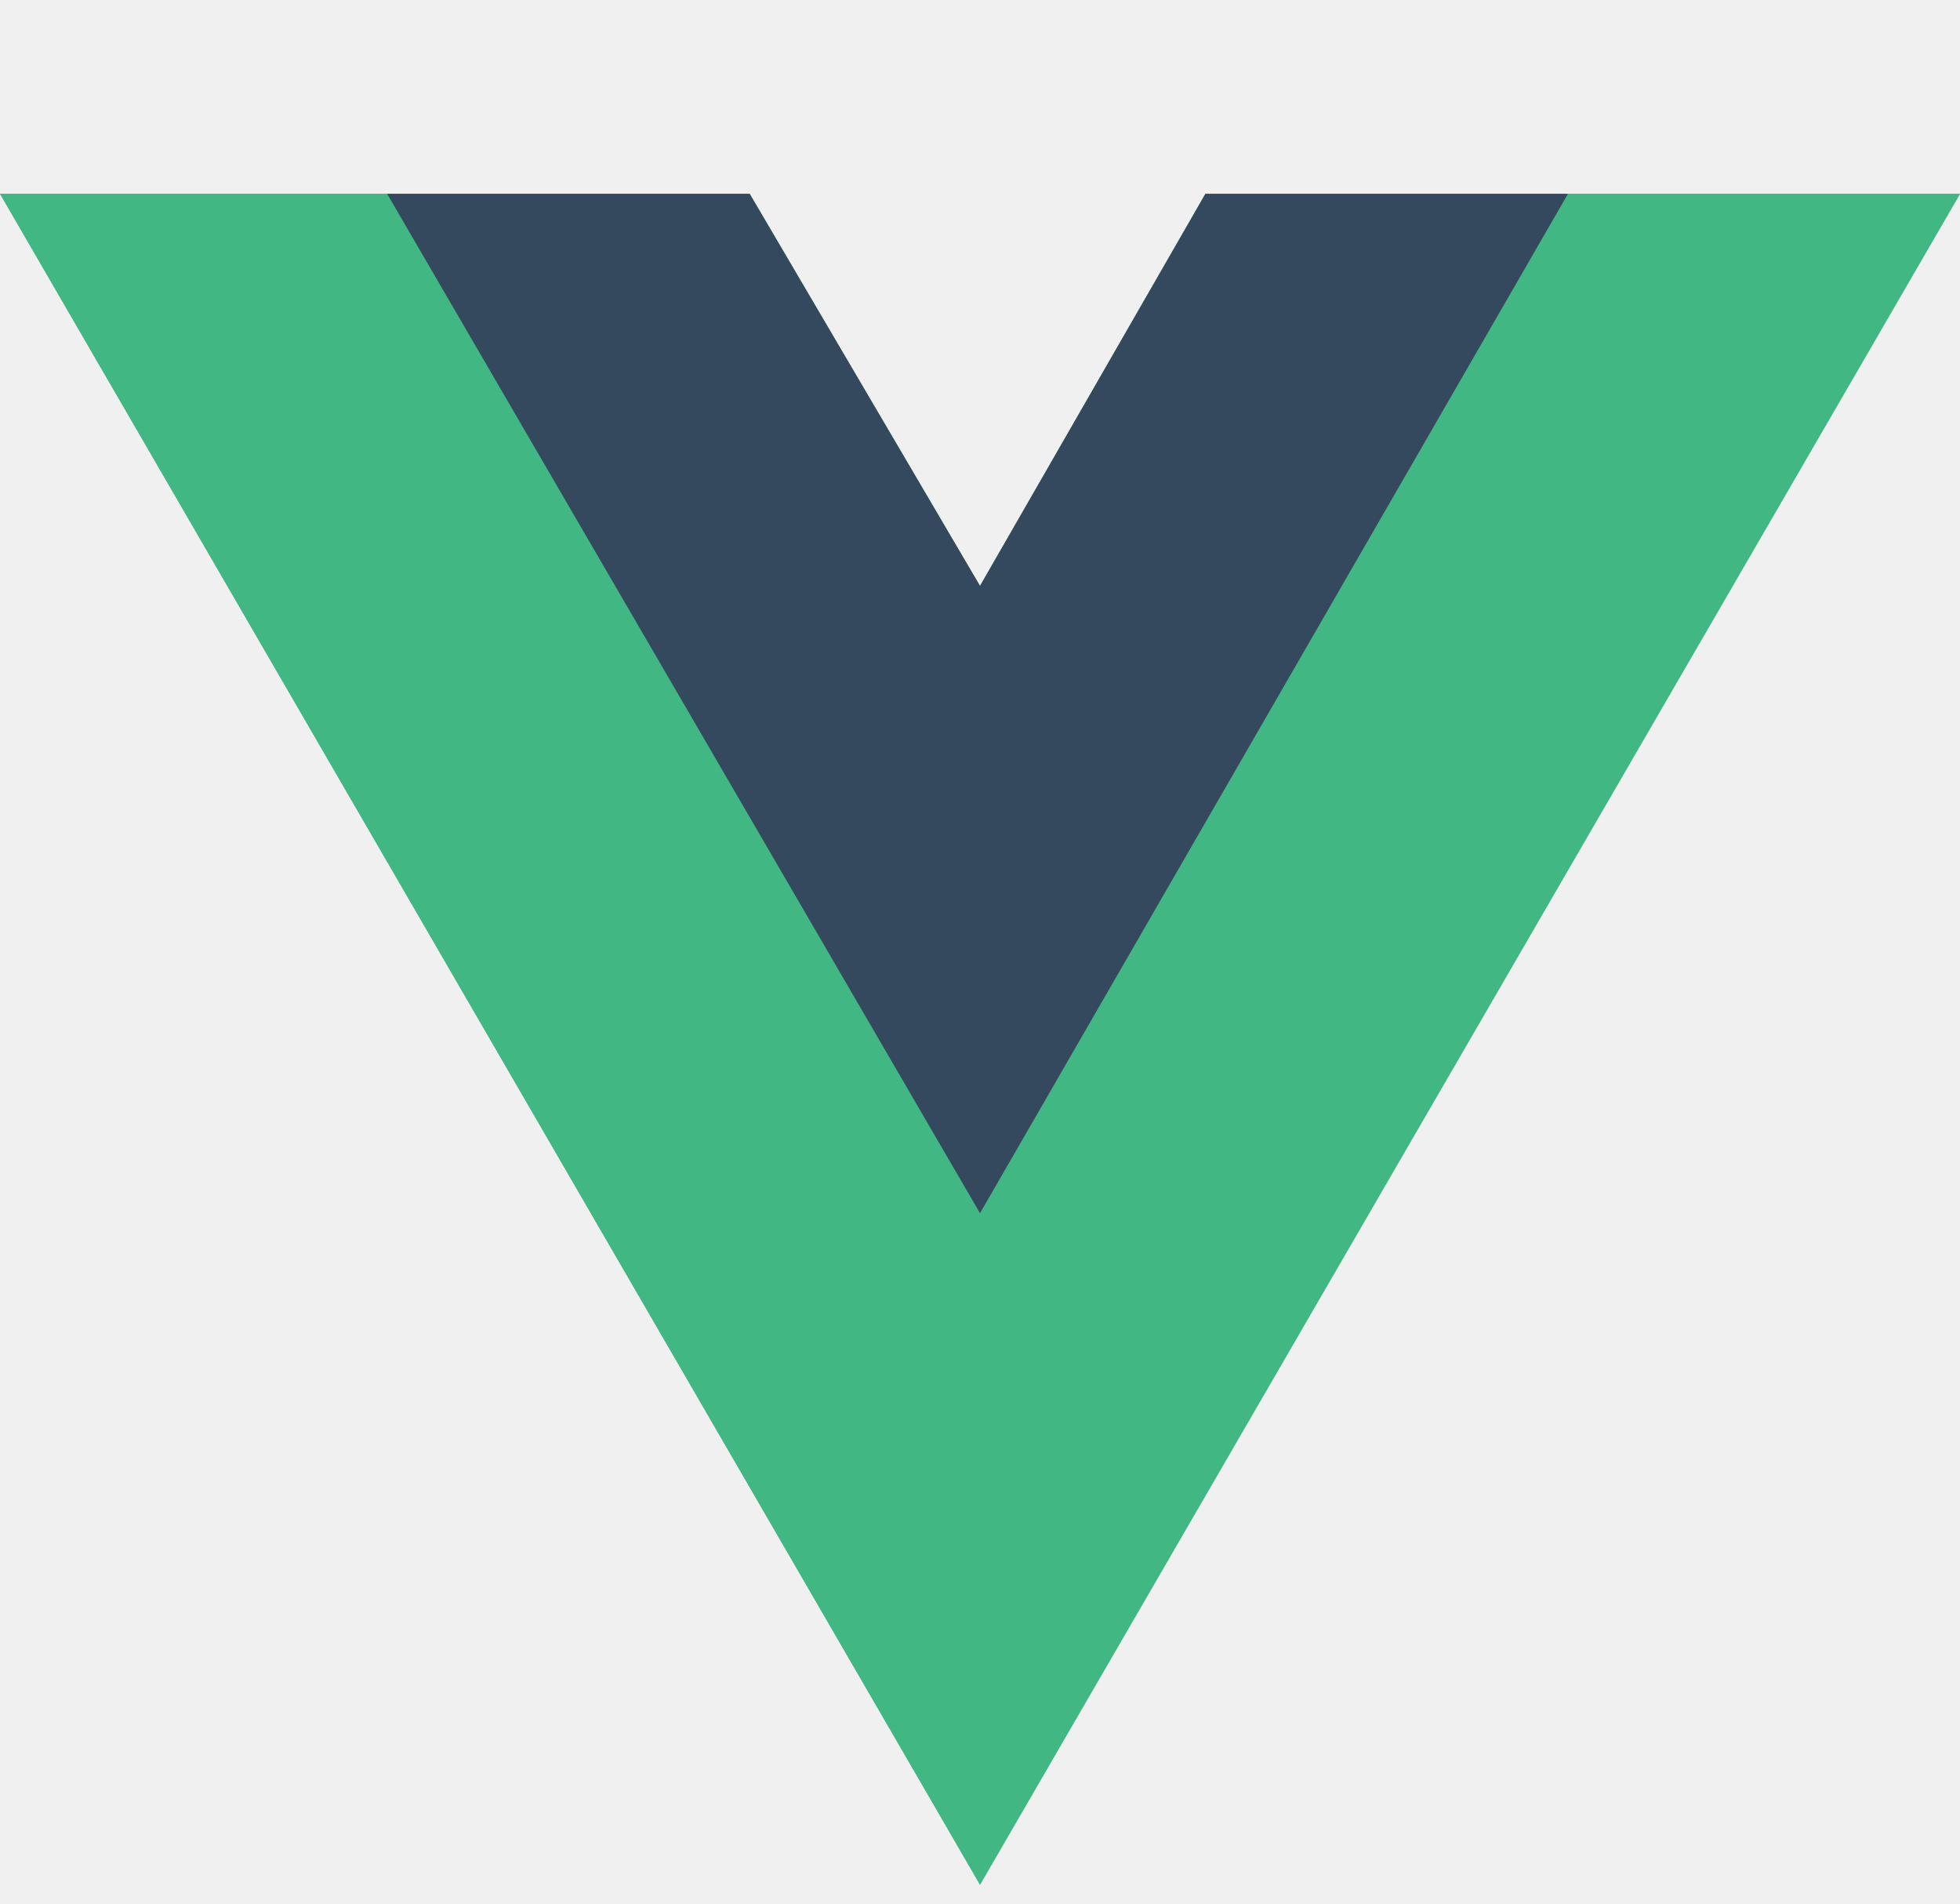
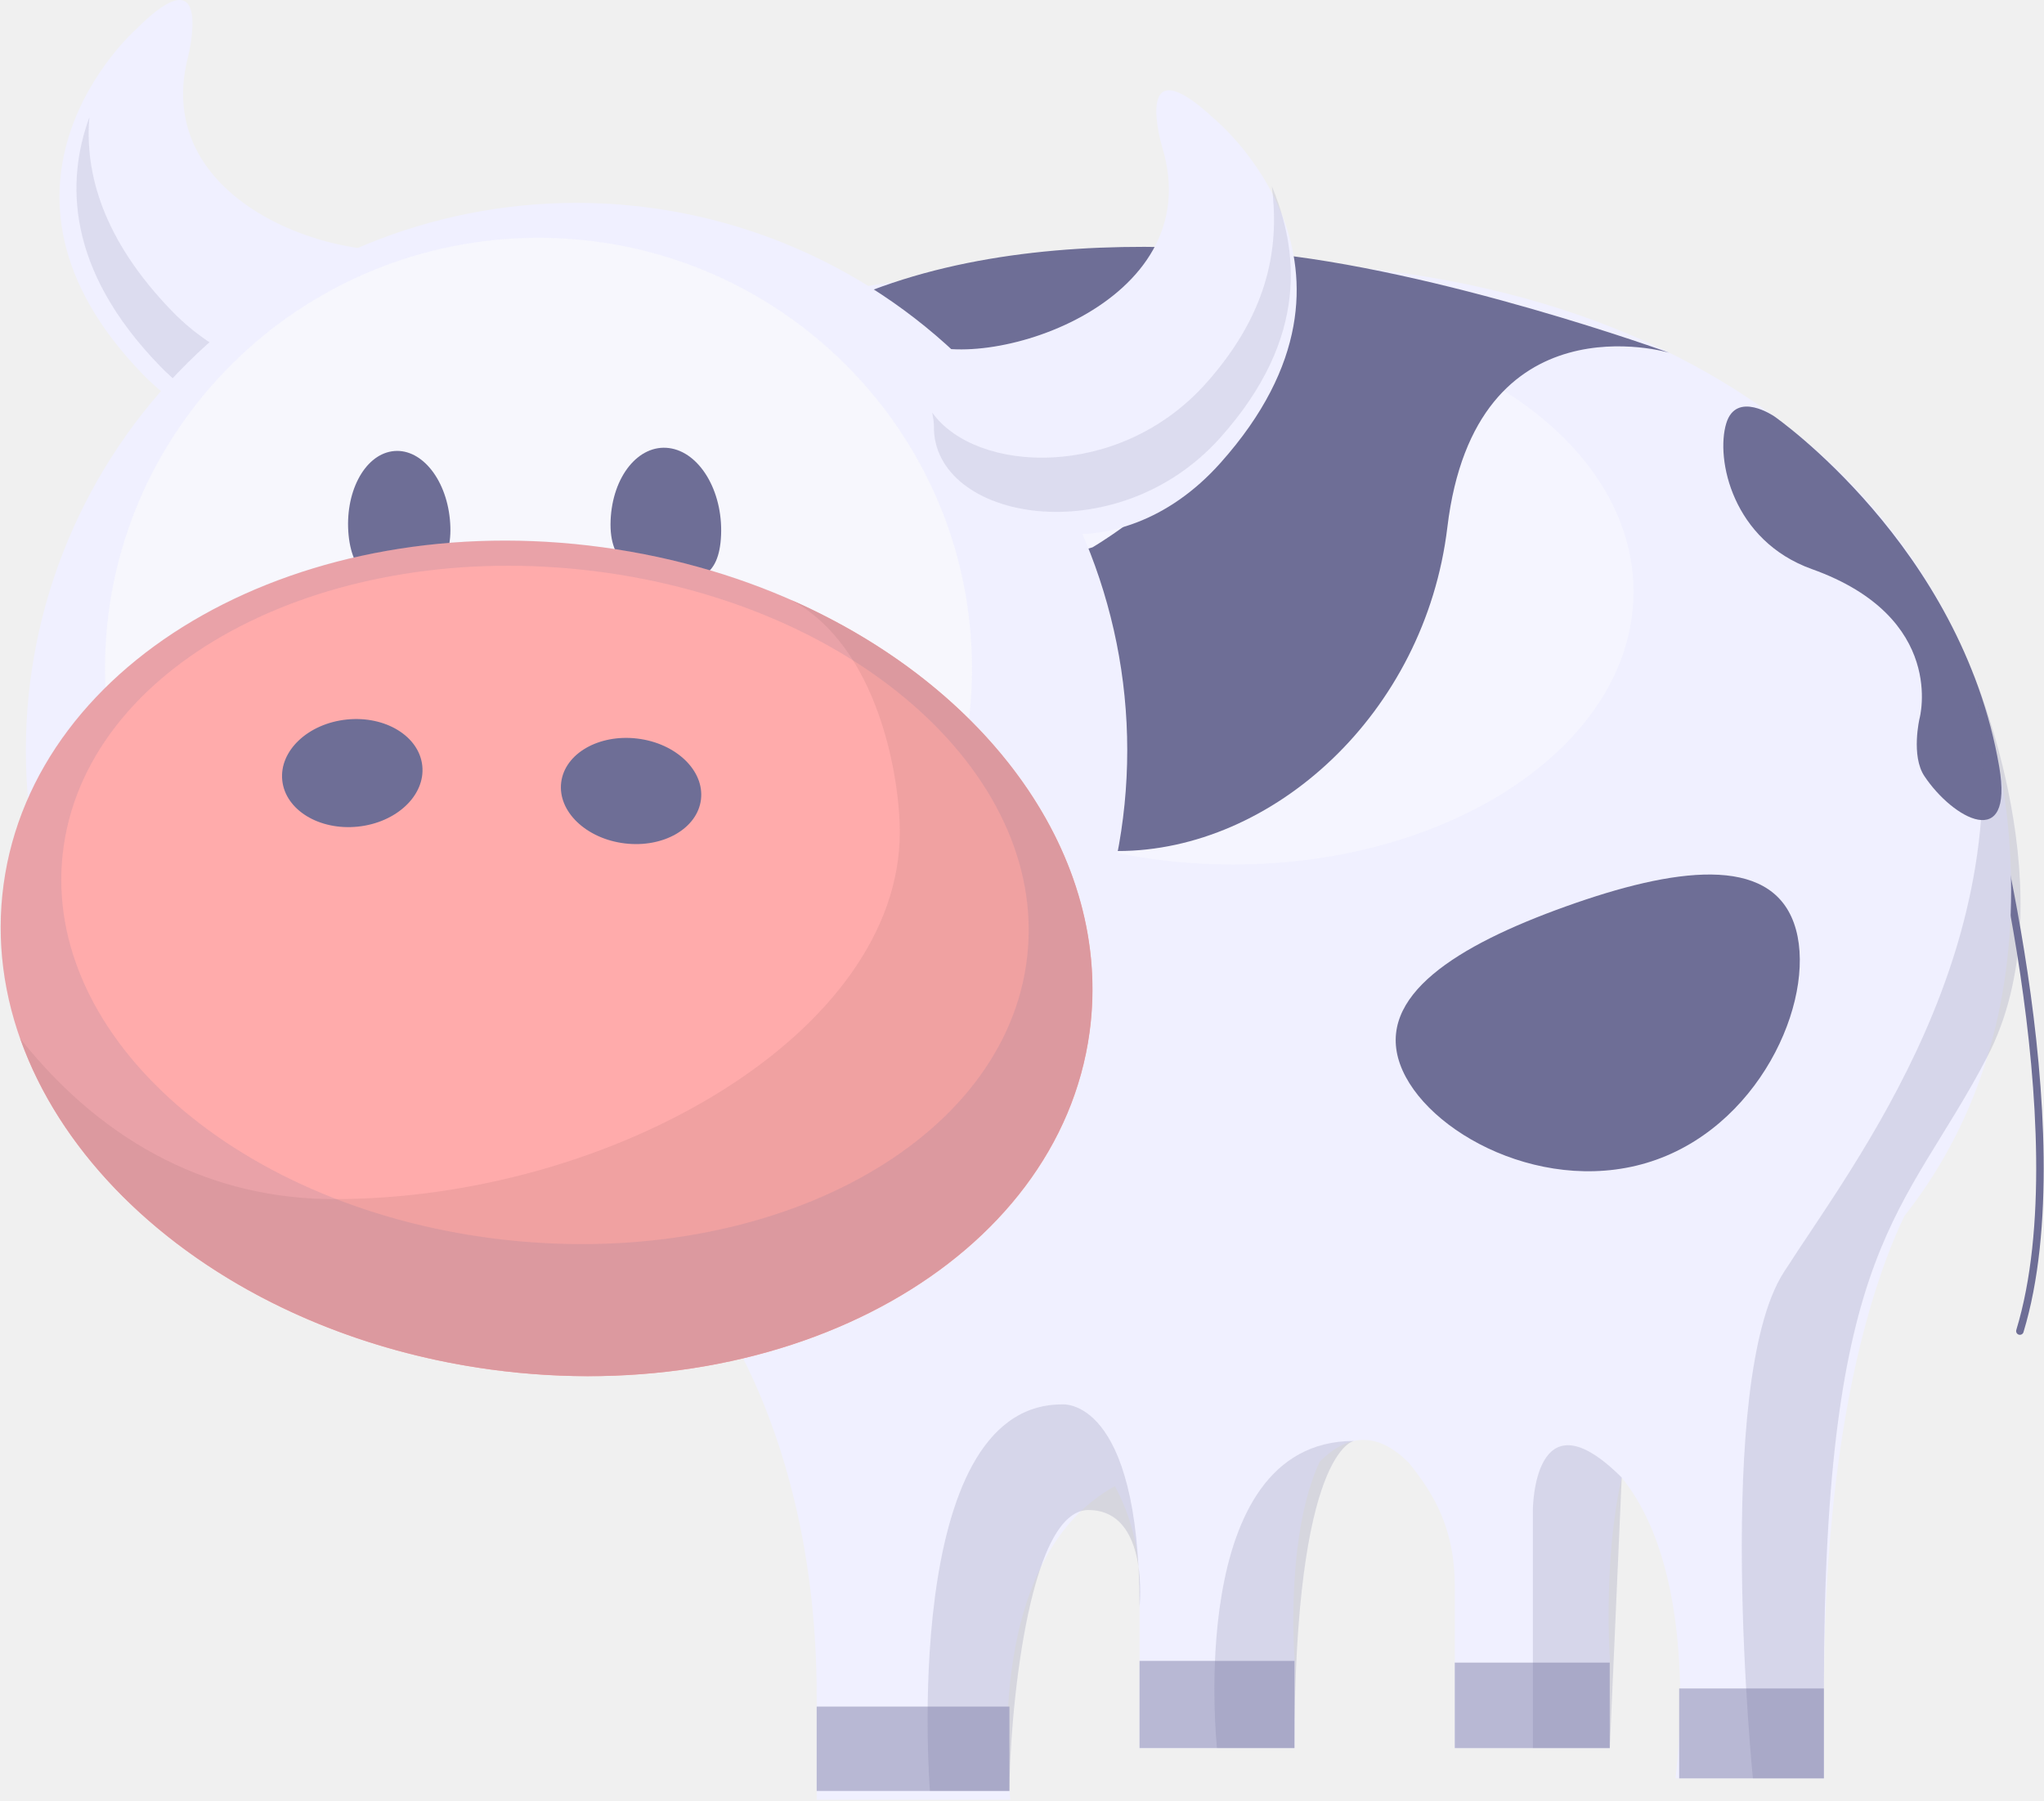
- <svg xmlns="http://www.w3.org/2000/svg" aria-hidden="true" role="img" class="iconify iconify--logos" width="37.07" height="36" preserveAspectRatio="xMidYMid meet" viewBox="0 0 256 198">
-   <path fill="#41B883" d="M204.8 0H256L128 220.8L0 0h97.92L128 51.2L157.44 0h47.36Z" />
-   <path fill="#41B883" d="m0 0l128 220.8L256 0h-51.2L128 132.48L50.56 0H0Z" />
-   <path fill="#35495E" d="M50.56 0L128 133.12L204.8 0h-47.36L128 51.2L97.92 0H50.56Z" />
+ <svg xmlns="http://www.w3.org/2000/svg" height="1200" node-id="1" sillyvg="true" template-height="1200" template-width="1362" version="1.1" viewBox="0 0 1362 1200" width="1362">
+   <defs node-id="38" />
+   <g node-id="40">
+     <path d="M 1320.42 510.87 C 1320.42 510.87 1386.99 752.13 1345.93 887.03" fill="none" group-id="1" id="Shape" node-id="9" stroke="#6e6e96" stroke-linecap="round" stroke-width="5" target-height="376.159" target-width="66.569" target-x="1320.418" target-y="510.875" />
+     <path d="M 90.18 19.98 C 90.18 19.98 -26.89 123.76 95.36 249.63 C 167.88 324.28 289.31 296.92 285.74 233.95 C 284.88 218.75 305.02 153.41 294.53 159.67 C 252.72 184.62 97.37 144.97 125.33 37.67 C 125.34 37.67 143.30 -33.64 90.18 19.98 Z" fill="#f0f0ff" fill-rule="nonzero" group-id="1" id="Shape" node-id="10" stroke="none" target-height="357.919" target-width="331.913" target-x="-26.893" target-y="-33.636" />
+     <g node-id="41">
+       <path d="M 59.54 78.18 C 56.47 115.13 68.39 159.71 114.79 207.50 C 175.57 270.07 270.67 260.95 297.77 219.28 C 297.21 223.04 296.91 226.17 297.03 228.31 C 300.60 291.27 179.17 318.64 106.65 243.98 C 43.66 179.13 44.20 120.15 59.54 78.18 Z" fill="#6e6e96" fill-opacity="0.15" fill-rule="nonzero" group-id="1,2" id="Shape" node-id="11" stroke="none" target-height="240.458" target-width="256.939" target-x="43.659" target-y="78.182" />
+     </g>
+     <g node-id="42">
+       <path d="M 1239.69 462.06 C 1239.69 538.71 1194.98 612.23 1115.40 666.43 C 1035.81 720.64 927.87 751.09 815.33 751.09 C 702.78 751.09 594.84 720.64 515.25 666.43 C 435.67 612.23 390.96 538.71 390.96 462.06 C 390.96 385.40 435.67 311.89 515.25 257.69 C 594.84 203.48 702.78 173.03 815.33 173.03 C 927.87 173.03 1035.81 203.48 1115.40 257.69 C 1194.98 311.89 1239.69 385.40 1239.69 462.06 Z" fill="#ffffff" fill-opacity="0.36" fill-rule="nonzero" group-id="1,3" id="Oval" node-id="12" stroke="none" target-height="578.054" target-width="848.729" target-x="390.962" target-y="173.033" />
+     </g>
+     <path d="M 1340.10 592.75 C 1340.10 351.58 1144.61 174.43 823.84 174.43 C 503.07 174.43 243.04 235.42 243.04 476.60 C 243.04 616.71 330.83 762.42 467.26 859.97 C 467.07 859.85 466.89 859.73 466.70 859.60 C 466.70 859.60 544.21 949.84 544.21 1130.54 L 544.21 1199.36 L 673.28 1199.36 C 673.28 1199.36 651.94 1040.58 742.89 990.38 C 752.75 1008.59 759.33 1030.69 759.33 1057.39 C 759.33 1164.95 759.33 1164.95 759.33 1164.95 L 862.58 1164.95 L 862.58 1104.71 C 862.58 1104.71 856.29 1024.09 879.31 974.12 C 899.65 953.78 919.44 955.49 938.61 974.66 C 955.95 996.00 969.41 1019.18 969.41 1057.38 C 969.41 1164.93 969.41 1164.93 969.41 1164.93 L 1072.66 1164.93 L 1072.66 1104.69 C 1072.66 1104.69 1068.21 1039.32 1080.61 984.65 C 1135.37 1052.29 1116.41 1185.10 1116.41 1185.10 L 1215.36 1185.10 L 1215.36 1129.18 C 1215.36 948.04 1249.45 851.06 1268.98 810.34 C 1315.25 751.63 1340.10 678.52 1340.10 592.75 Z" fill="#f0f0ff" fill-rule="nonzero" group-id="1" id="Shape" node-id="13" stroke="none" target-height="1024.923" target-width="1097.052" target-x="243.043" target-y="174.434" />
+     <g node-id="43">
+       <path d="M 1088.45 394.32 C 1088.45 494.71 968.95 576.10 821.55 576.10 C 674.15 576.10 554.65 494.71 554.65 394.32 C 554.65 293.92 674.15 212.53 821.55 212.53 C 968.95 212.53 1088.45 293.92 1088.45 394.32 Z" fill="#ffffff" fill-opacity="0.36" fill-rule="nonzero" group-id="1,4" id="Oval" node-id="14" stroke="none" target-height="363.567" target-width="533.796" target-x="554.651" target-y="212.534" />
+     </g>
+     <path d="M 839.36 168.26 C 840.15 170.95 840.93 173.91 841.72 177.19 C 867.85 283.76 728.02 364.72 728.02 364.72 C 697.57 375.26 651.03 356.86 641.85 349.41 C 507.70 240.52 645.89 240.20 645.89 240.20 C 740.22 264.78 782.39 199.74 806.62 165.81 C 729.29 161.44 645.68 167.17 574.13 196.08 C 378.46 275.19 641.85 567.13 744.89 567.13 C 847.95 567.13 949.51 475.65 964.43 351.41 C 983.03 196.51 1112.24 235.06 1112.24 235.06 C 1112.24 235.06 959.00 179.38 839.36 168.26 Z" fill="#6e6e96" fill-rule="nonzero" group-id="1" id="Shape" node-id="15" stroke="none" target-height="405.684" target-width="733.779" target-x="378.463" target-y="161.443" />
+     <path d="M 751.13 499.97 C 751.13 596.71 712.47 689.49 643.66 757.90 C 574.84 826.30 481.51 864.73 384.19 864.73 C 286.87 864.73 193.53 826.30 124.72 757.90 C 55.90 689.49 17.24 596.71 17.24 499.97 C 17.24 403.23 55.90 310.45 124.72 242.05 C 193.53 173.64 286.87 135.21 384.19 135.21 C 481.51 135.21 574.84 173.64 643.66 242.05 C 712.47 310.45 751.13 403.23 751.13 499.97 Z" fill="#f0f0ff" fill-rule="nonzero" group-id="1" id="Oval" node-id="16" stroke="none" target-height="729.526" target-width="733.89" target-x="17.242" target-y="135.208" />
+     <g node-id="44">
+       <path d="M 647.70 445.61 C 647.70 604.20 518.36 732.76 358.82 732.76 C 199.28 732.76 69.95 604.20 69.95 445.61 C 69.95 287.03 199.28 158.47 358.82 158.47 C 518.36 158.47 647.70 287.03 647.70 445.61 Z" fill="#fafafa" fill-opacity="0.57" fill-rule="nonzero" group-id="1,5" id="Oval" node-id="17" stroke="none" target-height="574.288" target-width="577.749" target-x="69.946" target-y="158.469" />
+     </g>
+     <path d="M 299.77 346.02 C 302.51 373.96 289.31 387.57 270.67 390.51 C 252.03 393.45 235.04 384.59 232.29 356.66 C 229.56 328.73 242.45 303.69 261.08 300.77 C 279.72 297.84 297.04 318.10 299.77 346.02 Z" fill="#6e6e96" fill-rule="nonzero" group-id="1" id="Shape" node-id="18" stroke="none" target-height="95.613" target-width="72.95" target-x="229.559" target-y="297.836" />
+     <path d="M 480.49 356.44 C 479.33 385.74 463.91 388.68 443.58 386.04 C 423.25 383.38 405.71 376.15 406.87 346.85 C 408.05 317.55 425.47 295.94 445.79 298.59 C 466.11 301.22 481.65 327.13 480.49 356.44 Z" fill="#6e6e96" fill-rule="nonzero" group-id="1" id="Shape" node-id="19" stroke="none" target-height="92.745" target-width="75.942" target-x="405.712" target-y="295.936" />
+     <g node-id="45">
+       <path d="M 326.85 912.61 C 127.06 885.38 -18.19 740.67 2.42 589.38 C 23.04 438.09 201.71 337.51 401.50 364.73 C 601.30 391.95 746.55 536.67 725.94 687.96 C 705.32 839.25 526.65 939.83 326.85 912.61 Z" fill="#ffabab" fill-rule="nonzero" group-id="1,6" id="Oval" node-id="20" stroke="none" target-height="602.32" target-width="764.74" target-x="-18.191" target-y="337.508" />
+     </g>
+     <path d="M 526.99 399.74 C 585.21 430.90 599.58 517.85 599.58 554.50 C 599.58 688.54 408.08 799.09 222.60 799.09 C 143.53 799.09 70.90 764.36 13.52 692.16 C 52.18 801.47 173.39 891.74 326.89 912.66 C 526.73 939.90 705.43 839.29 726.05 687.96 C 741.99 570.72 658.36 457.50 526.99 399.74 Z" fill="#f0a1a1" fill-rule="nonzero" group-id="1" id="Shape" node-id="21" stroke="none" target-height="540.154" target-width="728.476" target-x="13.518" target-y="399.743" />
+     <path d="M 1332.15 510.87 C 1342.02 568.20 1301.27 545.72 1282.27 517.16 C 1273.27 503.63 1279.06 478.83 1279.06 478.83 C 1279.06 478.83 1297.64 411.54 1207.37 379.26 C 1154.46 360.33 1143.05 305.98 1150.27 282.14 C 1156.95 260.06 1182.22 277.42 1182.22 277.42 C 1182.22 277.42 1306.78 363.67 1332.15 510.87 Z" fill="#6e6e96" fill-rule="nonzero" group-id="1" id="Shape" node-id="22" stroke="none" target-height="308.141" target-width="198.974" target-x="1143.045" target-y="260.059" />
+     <g node-id="46">
+       <path d="M 238.43 550.87 C 212.66 553.53 190.12 539.72 188.08 520.01 C 186.04 500.31 205.28 482.17 231.04 479.50 C 256.81 476.84 279.35 490.65 281.39 510.36 C 283.43 530.07 264.19 548.20 238.43 550.87 Z" fill="#6e6e96" fill-rule="nonzero" group-id="1,7" id="Oval" node-id="23" stroke="none" target-height="76.693" target-width="97.387" target-x="186.041" target-y="476.839" />
+     </g>
+     <g node-id="47">
+       <path d="M 416.26 562.04 C 390.54 558.91 371.59 540.74 373.94 521.45 C 376.29 502.16 399.04 489.07 424.76 492.20 C 450.48 495.33 469.42 513.51 467.08 532.79 C 464.73 552.08 441.97 565.18 416.26 562.04 Z" fill="#6e6e96" fill-rule="nonzero" group-id="1,8" id="Oval" node-id="24" stroke="none" target-height="76.109" target-width="97.831" target-x="371.593" target-y="489.067" />
+     </g>
+     <path d="M 932.92 709.20 C 916.61 663.63 970.87 630.04 1043.33 604.07 C 1115.80 578.09 1179.06 569.61 1195.37 615.17 C 1211.70 660.74 1176.25 746.82 1103.79 772.79 C 1031.30 798.77 949.25 754.76 932.92 709.20 Z" fill="#6e6e96" fill-rule="nonzero" group-id="1" id="Shape" node-id="25" stroke="none" target-height="229.156" target-width="295.091" target-x="916.611" target-y="569.614" />
+     <path d="M 808.79 78.90 C 808.79 78.90 930.10 177.72 813.19 308.56 C 743.85 386.17 646.03 358.18 622.32 300.85 C 611.62 283.14 599.71 221.17 610.46 226.99 C 653.27 250.16 806.82 204.08 774.42 98.05 C 774.39 98.06 753.48 27.55 808.79 78.90 Z" fill="#f0f0ff" fill-rule="nonzero" group-id="1" id="Shape" node-id="26" stroke="none" target-height="358.617" target-width="330.394" target-x="599.707" target-y="27.554" />
+     <g node-id="48">
+       <path d="M 847.47 124.02 C 852.08 160.82 847.89 205.86 803.54 255.52 C 745.41 320.60 650.00 315.44 621.19 274.94 C 621.90 278.67 622.32 281.78 622.30 283.92 C 621.37 346.98 743.84 369.27 813.17 291.63 C 873.41 224.22 864.55 165.31 847.47 124.02 Z" fill="#6e6e96" fill-opacity="0.15" fill-rule="nonzero" group-id="1,9" id="Shape" node-id="27" stroke="none" target-height="245.244" target-width="252.223" target-x="621.191" target-y="124.024" />
+     </g>
+     <path d="M 544.19 1137.28 L 672.62 1137.28 L 672.62 1193.50 L 544.19 1193.50 Z" fill="#b8b8d4" fill-rule="nonzero" group-id="1" id="Rectangle-path" node-id="28" stroke="none" target-height="56.217" target-width="128.423" target-x="544.193" target-y="1137.281" />
+     <path d="M 759.31 1106.81 L 862.56 1106.81 L 862.56 1164.93 L 759.31 1164.93 Z" fill="#b8b8d4" fill-rule="nonzero" group-id="1" id="Rectangle-path" node-id="29" stroke="none" target-height="58.129" target-width="103.249" target-x="759.308" target-y="1106.806" />
+     <path d="M 969.38 1107.96 L 1072.63 1107.96 L 1072.63 1164.95 L 969.38 1164.95 Z" fill="#b8b8d4" fill-rule="nonzero" group-id="1" id="Rectangle-path" node-id="30" stroke="none" target-height="56.997" target-width="103.25" target-x="969.385" target-y="1107.955" />
+     <path d="M 1118.88 1125.20 L 1215.34 1125.20 L 1215.34 1185.11 L 1118.88 1185.11 Z" fill="#b8b8d4" fill-rule="nonzero" group-id="1" id="Rectangle-path" node-id="31" stroke="none" target-height="59.906" target-width="96.469" target-x="1118.875" target-y="1125.205" />
+     <g node-id="49">
+       <path d="M 619.64 1193.49 C 619.64 1193.49 599.11 935.91 707.61 935.91 C 707.61 935.91 759.31 930.04 759.31 1070.81 C 759.31 1070.81 766.26 1006.29 725.21 1006.29 C 684.15 1006.29 672.63 1149.03 672.63 1193.49 L 619.64 1193.49 Z" fill="#6e6e96" fill-opacity="0.2" fill-rule="nonzero" group-id="1,10" id="Shape" node-id="32" stroke="none" target-height="263.449" target-width="167.156" target-x="599.109" target-y="930.043" />
+     </g>
+     <g node-id="50">
+       <path d="M 810.93 1164.93 C 810.93 1164.93 788.86 960.25 902.24 960.25 C 902.24 960.25 862.54 965.81 862.54 1164.93 L 810.93 1164.93 Z" fill="#6e6e96" fill-opacity="0.2" fill-rule="nonzero" group-id="1,11" id="Shape" node-id="33" stroke="none" target-height="204.687" target-width="113.378" target-x="788.863" target-y="960.248" />
+     </g>
+     <g node-id="51">
+       <path d="M 1021.40 1164.93 L 1021.40 1006.28 C 1021.40 1006.28 1021.70 925.75 1080.62 984.65 L 1072.67 1164.92 L 1021.40 1164.93 Z" fill="#6e6e96" fill-opacity="0.2" fill-rule="nonzero" group-id="1,12" id="Shape" node-id="34" stroke="none" target-height="239.185" target-width="59.22" target-x="1021.397" target-y="925.75" />
+     </g>
+     <g node-id="52">
+       <path d="M 1168.02 1185.11 C 1168.02 1185.11 1141.63 921.25 1188.55 847.94 C 1235.47 774.62 1349.73 629.55 1314.59 448.42 C 1314.59 448.42 1379.26 598.56 1324.11 704.44 C 1268.96 810.35 1215.34 827.41 1215.34 1125.20 L 1215.34 1185.11 L 1168.02 1185.11 Z" fill="#6e6e96" fill-opacity="0.2" fill-rule="nonzero" group-id="1,13" id="Shape" node-id="35" stroke="none" target-height="736.688" target-width="237.631" target-x="1141.632" target-y="448.423" />
+     </g>
+     <path d="M 401.50 364.66 C 201.68 337.42 22.98 438.02 2.36 589.33 C -18.27 740.65 127.01 885.39 326.82 912.61 C 526.63 939.85 705.34 839.24 725.97 687.92 C 746.59 536.61 601.32 391.88 401.50 364.66 Z M 683.74 643.06 C 665.47 765.90 507.12 847.57 330.07 825.48 C 153.01 803.36 24.29 685.86 42.56 563.03 C 60.83 440.19 219.17 358.52 396.22 380.62 C 573.28 402.72 702.01 520.22 683.74 643.06 Z" fill="#6e6e96" fill-opacity="0.15" fill-rule="nonzero" group-id="1,14" id="Shape" node-id="36" stroke="none" target-height="602.429" target-width="764.852" target-x="-18.265" target-y="337.42" />
+   </g>
</svg>
